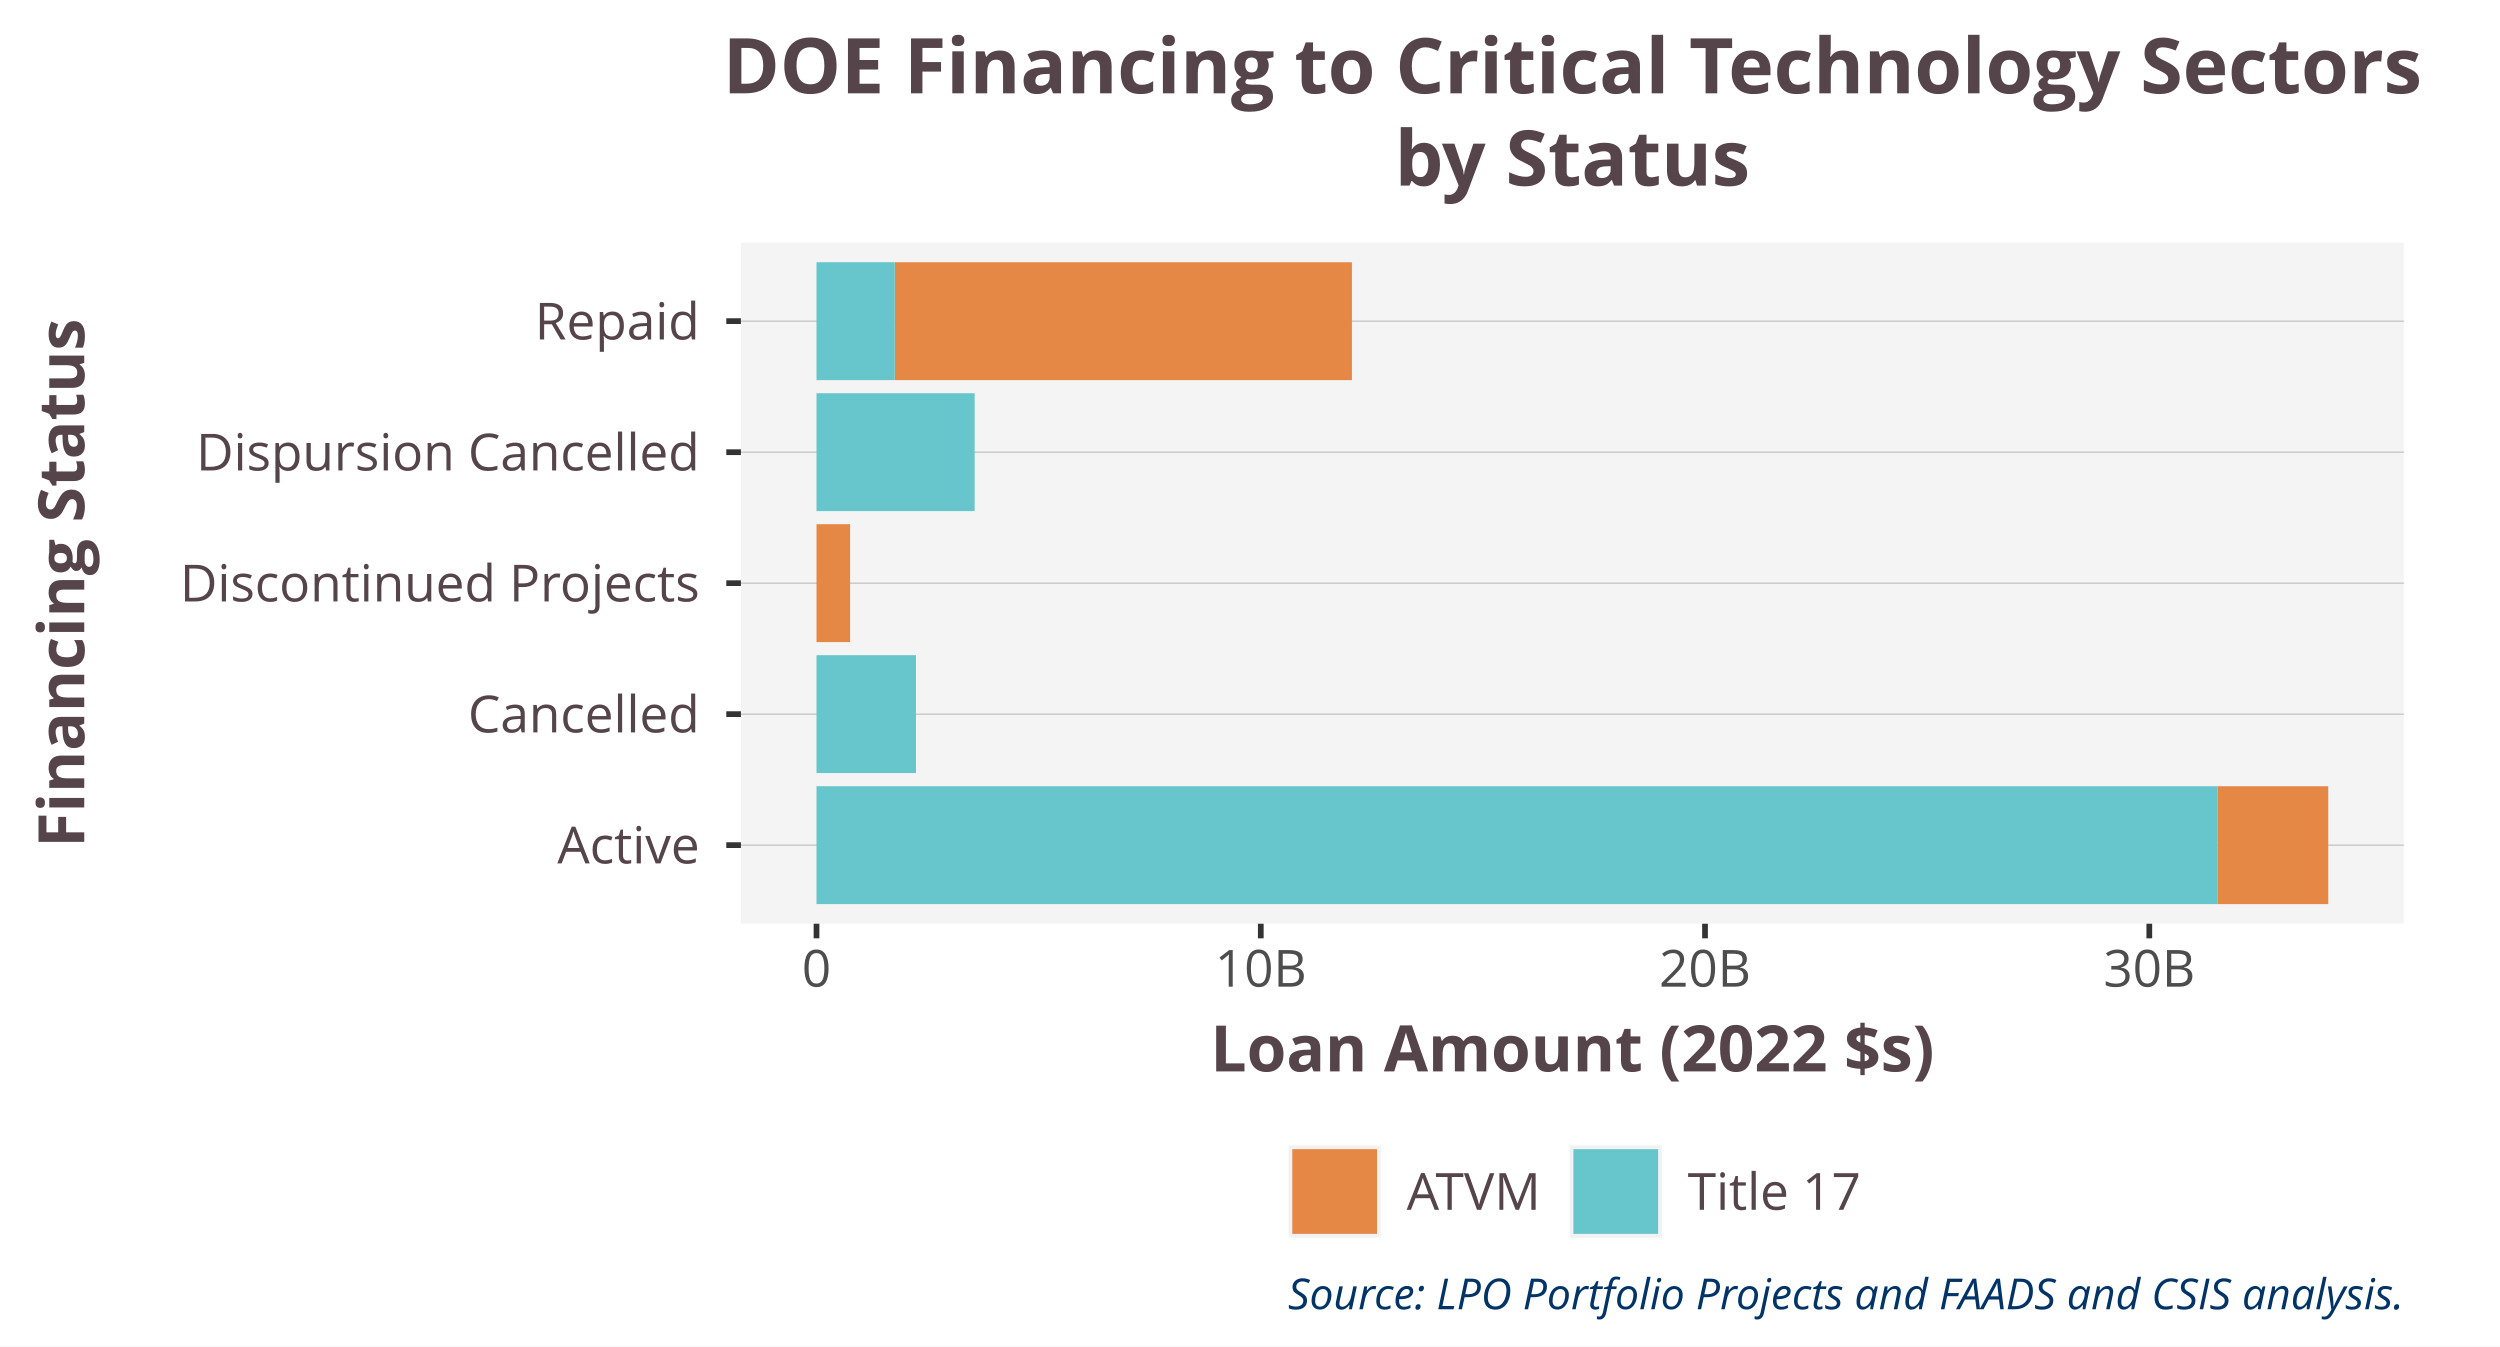
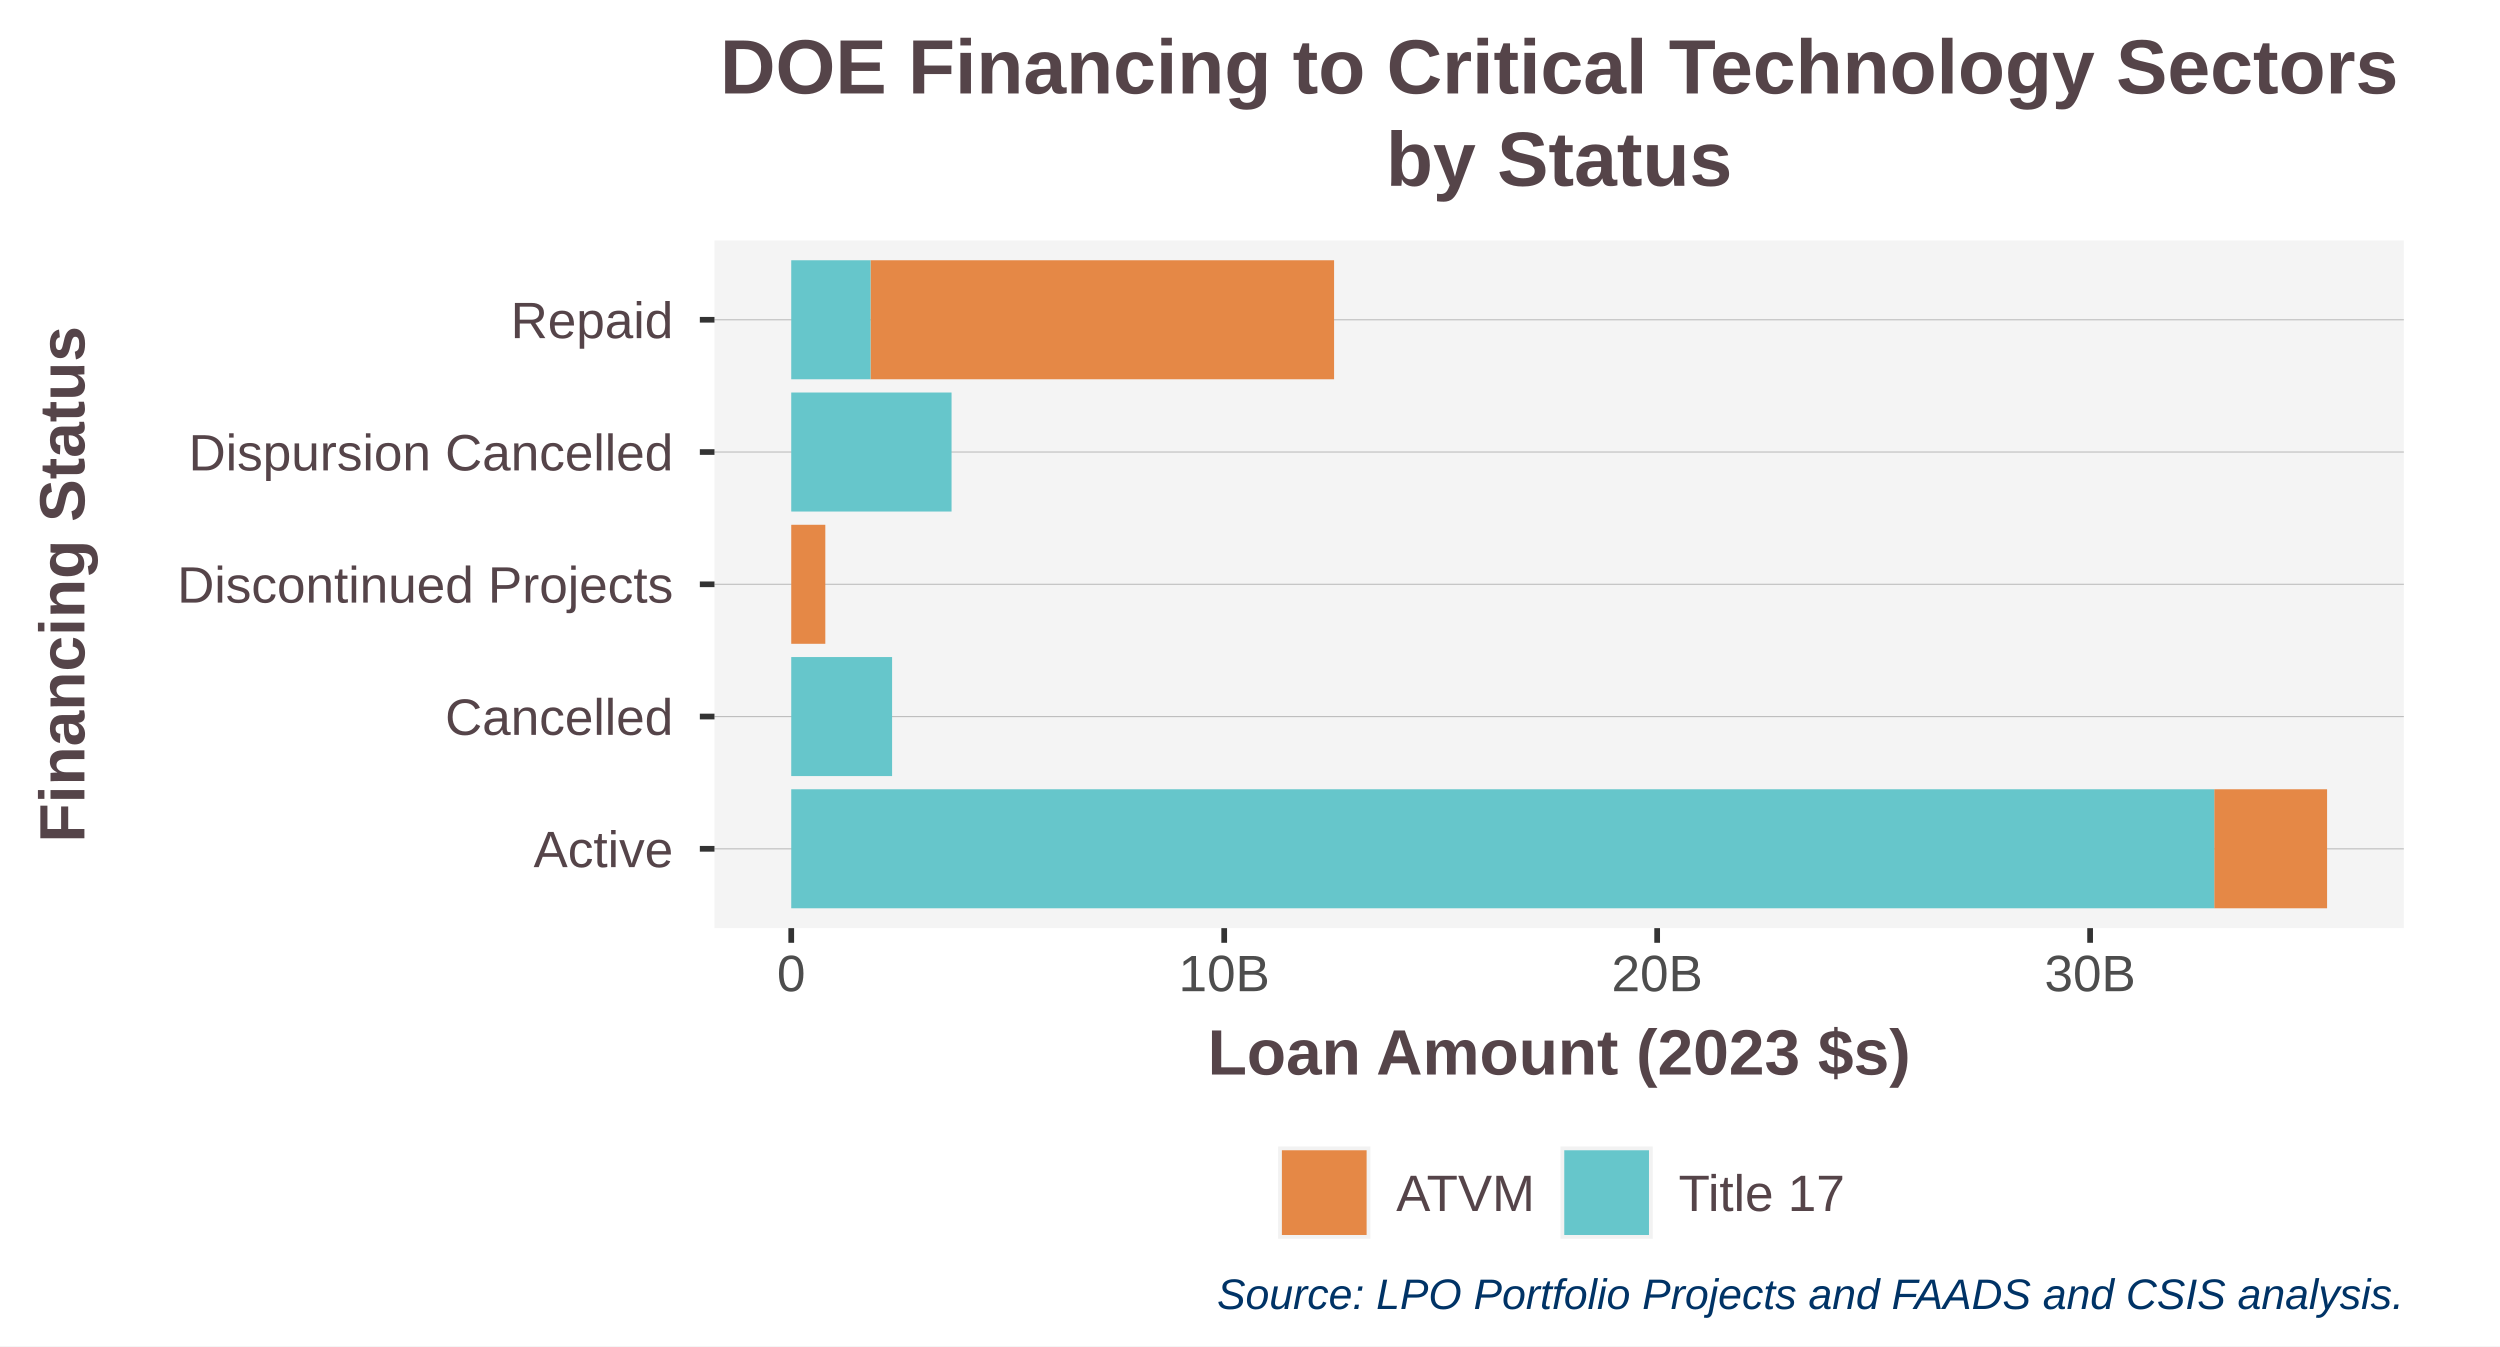
<svg xmlns="http://www.w3.org/2000/svg" class="svglite" width="468.00pt" height="252.00pt" viewBox="0 0 468.00 252.00">
  <defs>
    <style type="text/css">
    .svglite line, .svglite polyline, .svglite polygon, .svglite path, .svglite rect, .svglite circle {
      fill: none;
      stroke: #000000;
      stroke-linecap: round;
      stroke-linejoin: round;
      stroke-miterlimit: 10.00;
    }
    .svglite text {
      white-space: pre;
    }
  </style>
  </defs>
  <rect width="100%" height="100%" style="stroke: none; fill: #FFFFFF;" />
  <defs>
    <clipPath id="cpMC4wMHw0NjguMDB8MC4wMHwyNTIuMDA=">
      <rect x="0.00" y="0.00" width="468.00" height="252.00" />
    </clipPath>
  </defs>
  <g clip-path="url(#cpMC4wMHw0NjguMDB8MC4wMHwyNTIuMDA=)">
    <rect x="0.00" y="0.00" width="468.00" height="252.00" style="stroke-width: 1.07; stroke: #FFFFFF; fill: #FFFFFF;" />
  </g>
  <defs>
-     <clipPath id="cpMTM4LjcwfDQ1MC4wMHw0NS40MXwxNzIuOTI=">
-       <rect x="138.70" y="45.41" width="311.30" height="127.51" />
+     <clipPath id="cpMTMzLjc1fDQ1MC4wMHw0NS4wMXwxNzMuNzU=">
+       <rect x="133.75" y="45.01" width="316.25" height="128.74" />
    </clipPath>
  </defs>
-   <g clip-path="url(#cpMTM4LjcwfDQ1MC4wMHw0NS40MXwxNzIuOTI=)">
-     <rect x="138.70" y="45.41" width="311.30" height="127.51" style="stroke-width: 1.07; stroke: none; fill: #F4F4F4;" />
-     <polyline points="138.70,158.21 450.00,158.21 " style="stroke-width: 0.21; stroke: #BEBEBE; stroke-linecap: butt;" />
-     <polyline points="138.70,133.69 450.00,133.69 " style="stroke-width: 0.21; stroke: #BEBEBE; stroke-linecap: butt;" />
-     <polyline points="138.70,109.17 450.00,109.17 " style="stroke-width: 0.21; stroke: #BEBEBE; stroke-linecap: butt;" />
-     <polyline points="138.70,84.65 450.00,84.65 " style="stroke-width: 0.21; stroke: #BEBEBE; stroke-linecap: butt;" />
-     <polyline points="138.70,60.12 450.00,60.12 " style="stroke-width: 0.21; stroke: #BEBEBE; stroke-linecap: butt;" />
-     <rect x="415.17" y="147.18" width="20.68" height="22.07" style="stroke-width: 1.07; stroke: none; stroke-linecap: butt; stroke-linejoin: miter; fill: #E58846;" />
-     <rect x="152.85" y="98.13" width="6.29" height="22.07" style="stroke-width: 1.07; stroke: none; stroke-linecap: butt; stroke-linejoin: miter; fill: #E58846;" />
-     <rect x="167.49" y="49.09" width="85.59" height="22.07" style="stroke-width: 1.07; stroke: none; stroke-linecap: butt; stroke-linejoin: miter; fill: #E58846;" />
-     <rect x="152.85" y="147.18" width="262.32" height="22.07" style="stroke-width: 1.07; stroke: none; stroke-linecap: butt; stroke-linejoin: miter; fill: #66C6CB;" />
-     <rect x="152.85" y="122.65" width="18.62" height="22.07" style="stroke-width: 1.07; stroke: none; stroke-linecap: butt; stroke-linejoin: miter; fill: #66C6CB;" />
-     <rect x="152.85" y="73.61" width="29.60" height="22.07" style="stroke-width: 1.07; stroke: none; stroke-linecap: butt; stroke-linejoin: miter; fill: #66C6CB;" />
-     <rect x="152.85" y="49.09" width="14.64" height="22.07" style="stroke-width: 1.07; stroke: none; stroke-linecap: butt; stroke-linejoin: miter; fill: #66C6CB;" />
+   <g clip-path="url(#cpMTMzLjc1fDQ1MC4wMHw0NS4wMXwxNzMuNzU=)">
+     <rect x="133.75" y="45.01" width="316.25" height="128.74" style="stroke-width: 1.07; stroke: none; fill: #F4F4F4;" />
+     <polyline points="133.75,158.90 450.00,158.90 " style="stroke-width: 0.21; stroke: #BEBEBE; stroke-linecap: butt;" />
+     <polyline points="133.75,134.14 450.00,134.14 " style="stroke-width: 0.21; stroke: #BEBEBE; stroke-linecap: butt;" />
+     <polyline points="133.75,109.38 450.00,109.38 " style="stroke-width: 0.21; stroke: #BEBEBE; stroke-linecap: butt;" />
+     <polyline points="133.75,84.62 450.00,84.62 " style="stroke-width: 0.21; stroke: #BEBEBE; stroke-linecap: butt;" />
+     <polyline points="133.75,59.86 450.00,59.86 " style="stroke-width: 0.21; stroke: #BEBEBE; stroke-linecap: butt;" />
+     <rect x="414.50" y="147.75" width="21.13" height="22.28" style="stroke-width: 1.07; stroke: none; stroke-linecap: butt; stroke-linejoin: miter; fill: #E58846;" />
+     <rect x="148.12" y="98.24" width="6.38" height="22.28" style="stroke-width: 1.07; stroke: none; stroke-linecap: butt; stroke-linejoin: miter; fill: #E58846;" />
+     <rect x="162.96" y="48.72" width="86.78" height="22.28" style="stroke-width: 1.07; stroke: none; stroke-linecap: butt; stroke-linejoin: miter; fill: #E58846;" />
+     <rect x="148.12" y="147.75" width="266.38" height="22.28" style="stroke-width: 1.07; stroke: none; stroke-linecap: butt; stroke-linejoin: miter; fill: #66C6CB;" />
+     <rect x="148.12" y="123.00" width="18.88" height="22.28" style="stroke-width: 1.07; stroke: none; stroke-linecap: butt; stroke-linejoin: miter; fill: #66C6CB;" />
+     <rect x="148.12" y="73.48" width="30.01" height="22.28" style="stroke-width: 1.07; stroke: none; stroke-linecap: butt; stroke-linejoin: miter; fill: #66C6CB;" />
+     <rect x="148.12" y="48.72" width="14.84" height="22.28" style="stroke-width: 1.07; stroke: none; stroke-linecap: butt; stroke-linejoin: miter; fill: #66C6CB;" />
  </g>
  <g clip-path="url(#cpMC4wMHw0NjguMDB8MC4wMHwyNTIuMDA=)">
-     <text x="130.98" y="161.63" text-anchor="end" style="font-size: 9.60px;fill: #554449; font-family: &quot;Open Sans&quot;;" textLength="26.67px" lengthAdjust="spacingAndGlyphs">Active</text>
-     <text x="130.98" y="137.11" text-anchor="end" style="font-size: 9.60px;fill: #554449; font-family: &quot;Open Sans&quot;;" textLength="43.32px" lengthAdjust="spacingAndGlyphs">Cancelled</text>
-     <text x="130.98" y="112.59" text-anchor="end" style="font-size: 9.60px;fill: #554449; font-family: &quot;Open Sans&quot;;" textLength="97.38px" lengthAdjust="spacingAndGlyphs">Discontinued Projects</text>
-     <text x="130.98" y="88.07" text-anchor="end" style="font-size: 9.60px;fill: #554449; font-family: &quot;Open Sans&quot;;" textLength="94.07px" lengthAdjust="spacingAndGlyphs">Dispursion Cancelled</text>
-     <text x="130.98" y="63.55" text-anchor="end" style="font-size: 9.60px;fill: #554449; font-family: &quot;Open Sans&quot;;" textLength="30.79px" lengthAdjust="spacingAndGlyphs">Repaid</text>
-     <polyline points="135.96,158.21 138.70,158.21 " style="stroke-width: 1.07; stroke: #333333; stroke-linecap: butt;" />
-     <polyline points="135.96,133.69 138.70,133.69 " style="stroke-width: 1.07; stroke: #333333; stroke-linecap: butt;" />
-     <polyline points="135.96,109.17 138.70,109.17 " style="stroke-width: 1.07; stroke: #333333; stroke-linecap: butt;" />
-     <polyline points="135.96,84.65 138.70,84.65 " style="stroke-width: 1.07; stroke: #333333; stroke-linecap: butt;" />
-     <polyline points="135.96,60.12 138.70,60.12 " style="stroke-width: 1.07; stroke: #333333; stroke-linecap: butt;" />
-     <polyline points="152.85,175.66 152.85,172.92 " style="stroke-width: 1.07; stroke: #333333; stroke-linecap: butt;" />
-     <polyline points="236.02,175.66 236.02,172.92 " style="stroke-width: 1.07; stroke: #333333; stroke-linecap: butt;" />
-     <polyline points="319.18,175.66 319.18,172.92 " style="stroke-width: 1.07; stroke: #333333; stroke-linecap: butt;" />
-     <polyline points="402.35,175.66 402.35,172.92 " style="stroke-width: 1.07; stroke: #333333; stroke-linecap: butt;" />
-     <text x="152.85" y="184.70" text-anchor="middle" style="font-size: 9.60px;fill: #4D4D4D; font-family: &quot;Open Sans&quot;;" textLength="5.49px" lengthAdjust="spacingAndGlyphs">0</text>
-     <text x="236.02" y="184.70" text-anchor="middle" style="font-size: 9.60px;fill: #4D4D4D; font-family: &quot;Open Sans&quot;;" textLength="17.16px" lengthAdjust="spacingAndGlyphs">10B</text>
-     <text x="319.18" y="184.70" text-anchor="middle" style="font-size: 9.60px;fill: #4D4D4D; font-family: &quot;Open Sans&quot;;" textLength="17.16px" lengthAdjust="spacingAndGlyphs">20B</text>
-     <text x="402.35" y="184.70" text-anchor="middle" style="font-size: 9.60px;fill: #4D4D4D; font-family: &quot;Open Sans&quot;;" textLength="17.16px" lengthAdjust="spacingAndGlyphs">30B</text>
-     <text x="294.35" y="200.56" text-anchor="middle" style="font-size: 12.00px; font-weight: bold;fill: #554449; font-family: &quot;Open Sans&quot;;" textLength="135.61px" lengthAdjust="spacingAndGlyphs">Loan Amount (2022 $s)</text>
-     <text transform="translate(15.77,109.17) rotate(-90)" text-anchor="middle" style="font-size: 12.00px; font-weight: bold;fill: #554449; font-family: &quot;Open Sans&quot;;" textLength="99.06px" lengthAdjust="spacingAndGlyphs">Financing Status</text>
-     <rect x="238.37" y="214.41" width="111.95" height="17.28" style="stroke-width: 1.07; stroke: none; fill: #FFFFFF;" />
-     <rect x="241.21" y="214.41" width="17.28" height="17.28" style="stroke-width: 1.07; stroke: none; fill: #F2F2F2;" />
-     <rect x="241.92" y="215.12" width="15.86" height="15.86" style="stroke-width: 1.07; stroke: none; stroke-linecap: butt; stroke-linejoin: miter; fill: #E58846;" />
-     <rect x="293.83" y="214.41" width="17.28" height="17.28" style="stroke-width: 1.07; stroke: none; fill: #F2F2F2;" />
-     <rect x="294.54" y="215.12" width="15.86" height="15.86" style="stroke-width: 1.07; stroke: none; stroke-linecap: butt; stroke-linejoin: miter; fill: #66C6CB;" />
-     <text x="263.32" y="226.47" style="font-size: 9.60px;fill: #554449; font-family: &quot;Open Sans&quot;;" textLength="25.69px" lengthAdjust="spacingAndGlyphs">ATVM</text>
-     <text x="315.94" y="226.47" style="font-size: 9.60px;fill: #554449; font-family: &quot;Open Sans&quot;;" textLength="32.39px" lengthAdjust="spacingAndGlyphs">Title 17</text>
-     <text x="294.35" y="17.47" text-anchor="middle" style="font-size: 14.40px; font-weight: bold;fill: #554449; font-family: &quot;Open Sans&quot;;" textLength="318.92px" lengthAdjust="spacingAndGlyphs">DOE Financing to Critical Technology Sectors</text>
-     <text x="294.35" y="34.75" text-anchor="middle" style="font-size: 14.40px; font-weight: bold;fill: #554449; font-family: &quot;Open Sans&quot;;" textLength="66.77px" lengthAdjust="spacingAndGlyphs">by Status</text>
-     <text x="450.00" y="245.09" text-anchor="end" style="font-size: 8.00px; font-style: italic;fill: #003366; font-family: &quot;Open Sans&quot;;" textLength="209.82px" lengthAdjust="spacingAndGlyphs">Source: LPO Portfolio Projects and FAADS and CSIS analysis.</text>
+     <text x="126.03" y="162.33" text-anchor="end" style="font-size: 9.60px;fill: #554449; font-family: &quot;Arial&quot;;" textLength="26.11px" lengthAdjust="spacingAndGlyphs">Active</text>
+     <text x="126.03" y="137.57" text-anchor="end" style="font-size: 9.60px;fill: #554449; font-family: &quot;Arial&quot;;" textLength="42.66px" lengthAdjust="spacingAndGlyphs">Cancelled</text>
+     <text x="126.03" y="112.81" text-anchor="end" style="font-size: 9.60px;fill: #554449; font-family: &quot;Arial&quot;;" textLength="92.76px" lengthAdjust="spacingAndGlyphs">Discontinued Projects</text>
+     <text x="126.03" y="88.06" text-anchor="end" style="font-size: 9.60px;fill: #554449; font-family: &quot;Arial&quot;;" textLength="90.64px" lengthAdjust="spacingAndGlyphs">Dispursion Cancelled</text>
+     <text x="126.03" y="63.30" text-anchor="end" style="font-size: 9.60px;fill: #554449; font-family: &quot;Arial&quot;;" textLength="30.40px" lengthAdjust="spacingAndGlyphs">Repaid</text>
+     <polyline points="131.01,158.90 133.75,158.90 " style="stroke-width: 1.07; stroke: #333333; stroke-linecap: butt;" />
+     <polyline points="131.01,134.14 133.75,134.14 " style="stroke-width: 1.07; stroke: #333333; stroke-linecap: butt;" />
+     <polyline points="131.01,109.38 133.75,109.38 " style="stroke-width: 1.07; stroke: #333333; stroke-linecap: butt;" />
+     <polyline points="131.01,84.62 133.75,84.62 " style="stroke-width: 1.07; stroke: #333333; stroke-linecap: butt;" />
+     <polyline points="131.01,59.86 133.75,59.86 " style="stroke-width: 1.07; stroke: #333333; stroke-linecap: butt;" />
+     <polyline points="148.12,176.49 148.12,173.75 " style="stroke-width: 1.07; stroke: #333333; stroke-linecap: butt;" />
+     <polyline points="229.17,176.49 229.17,173.75 " style="stroke-width: 1.07; stroke: #333333; stroke-linecap: butt;" />
+     <polyline points="310.22,176.49 310.22,173.75 " style="stroke-width: 1.07; stroke: #333333; stroke-linecap: butt;" />
+     <polyline points="391.27,176.49 391.27,173.75 " style="stroke-width: 1.07; stroke: #333333; stroke-linecap: butt;" />
+     <text x="148.12" y="185.55" text-anchor="middle" style="font-size: 9.60px;fill: #4D4D4D; font-family: &quot;Arial&quot;;" textLength="5.34px" lengthAdjust="spacingAndGlyphs">0</text>
+     <text x="229.17" y="185.55" text-anchor="middle" style="font-size: 9.60px;fill: #4D4D4D; font-family: &quot;Arial&quot;;" textLength="17.06px" lengthAdjust="spacingAndGlyphs">10B</text>
+     <text x="310.22" y="185.55" text-anchor="middle" style="font-size: 9.60px;fill: #4D4D4D; font-family: &quot;Arial&quot;;" textLength="17.06px" lengthAdjust="spacingAndGlyphs">20B</text>
+     <text x="391.27" y="185.55" text-anchor="middle" style="font-size: 9.60px;fill: #4D4D4D; font-family: &quot;Arial&quot;;" textLength="17.06px" lengthAdjust="spacingAndGlyphs">30B</text>
+     <text x="291.87" y="201.15" text-anchor="middle" style="font-size: 12.00px; font-weight: bold;fill: #554449; font-family: &quot;Arial&quot;;" textLength="131.58px" lengthAdjust="spacingAndGlyphs">Loan Amount (2023 $s)</text>
+     <text transform="translate(15.80,109.38) rotate(-90)" text-anchor="middle" style="font-size: 12.00px; font-weight: bold;fill: #554449; font-family: &quot;Arial&quot;;" textLength="96.67px" lengthAdjust="spacingAndGlyphs">Financing Status</text>
+     <rect x="236.42" y="214.62" width="110.90" height="17.28" style="stroke-width: 1.07; stroke: none; fill: #FFFFFF;" />
+     <rect x="239.26" y="214.62" width="17.28" height="17.28" style="stroke-width: 1.07; stroke: none; fill: #F2F2F2;" />
+     <rect x="239.97" y="215.33" width="15.86" height="15.86" style="stroke-width: 1.07; stroke: none; stroke-linecap: butt; stroke-linejoin: miter; fill: #E58846;" />
+     <rect x="292.12" y="214.62" width="17.28" height="17.28" style="stroke-width: 1.07; stroke: none; fill: #F2F2F2;" />
+     <rect x="292.83" y="215.33" width="15.86" height="15.86" style="stroke-width: 1.07; stroke: none; stroke-linecap: butt; stroke-linejoin: miter; fill: #66C6CB;" />
+     <text x="261.37" y="226.70" style="font-size: 9.60px;fill: #554449; font-family: &quot;Arial&quot;;" textLength="25.93px" lengthAdjust="spacingAndGlyphs">ATVM</text>
+     <text x="314.23" y="226.70" style="font-size: 9.60px;fill: #554449; font-family: &quot;Arial&quot;;" textLength="31.10px" lengthAdjust="spacingAndGlyphs">Title 17</text>
+     <text x="291.87" y="17.50" text-anchor="middle" style="font-size: 14.40px; font-weight: bold;fill: #554449; font-family: &quot;Arial&quot;;" textLength="314.01px" lengthAdjust="spacingAndGlyphs">DOE Financing to Critical Technology Sectors</text>
+     <text x="291.87" y="34.78" text-anchor="middle" style="font-size: 14.40px; font-weight: bold;fill: #554449; font-family: &quot;Arial&quot;;" textLength="64.79px" lengthAdjust="spacingAndGlyphs">by Status</text>
+     <text x="450.00" y="245.05" text-anchor="end" style="font-size: 8.00px; font-style: italic;fill: #003366; font-family: &quot;Arial&quot;;" textLength="222.23px" lengthAdjust="spacingAndGlyphs">Source: LPO Portfolio Projects and FAADS and CSIS analysis.</text>
  </g>
</svg>
